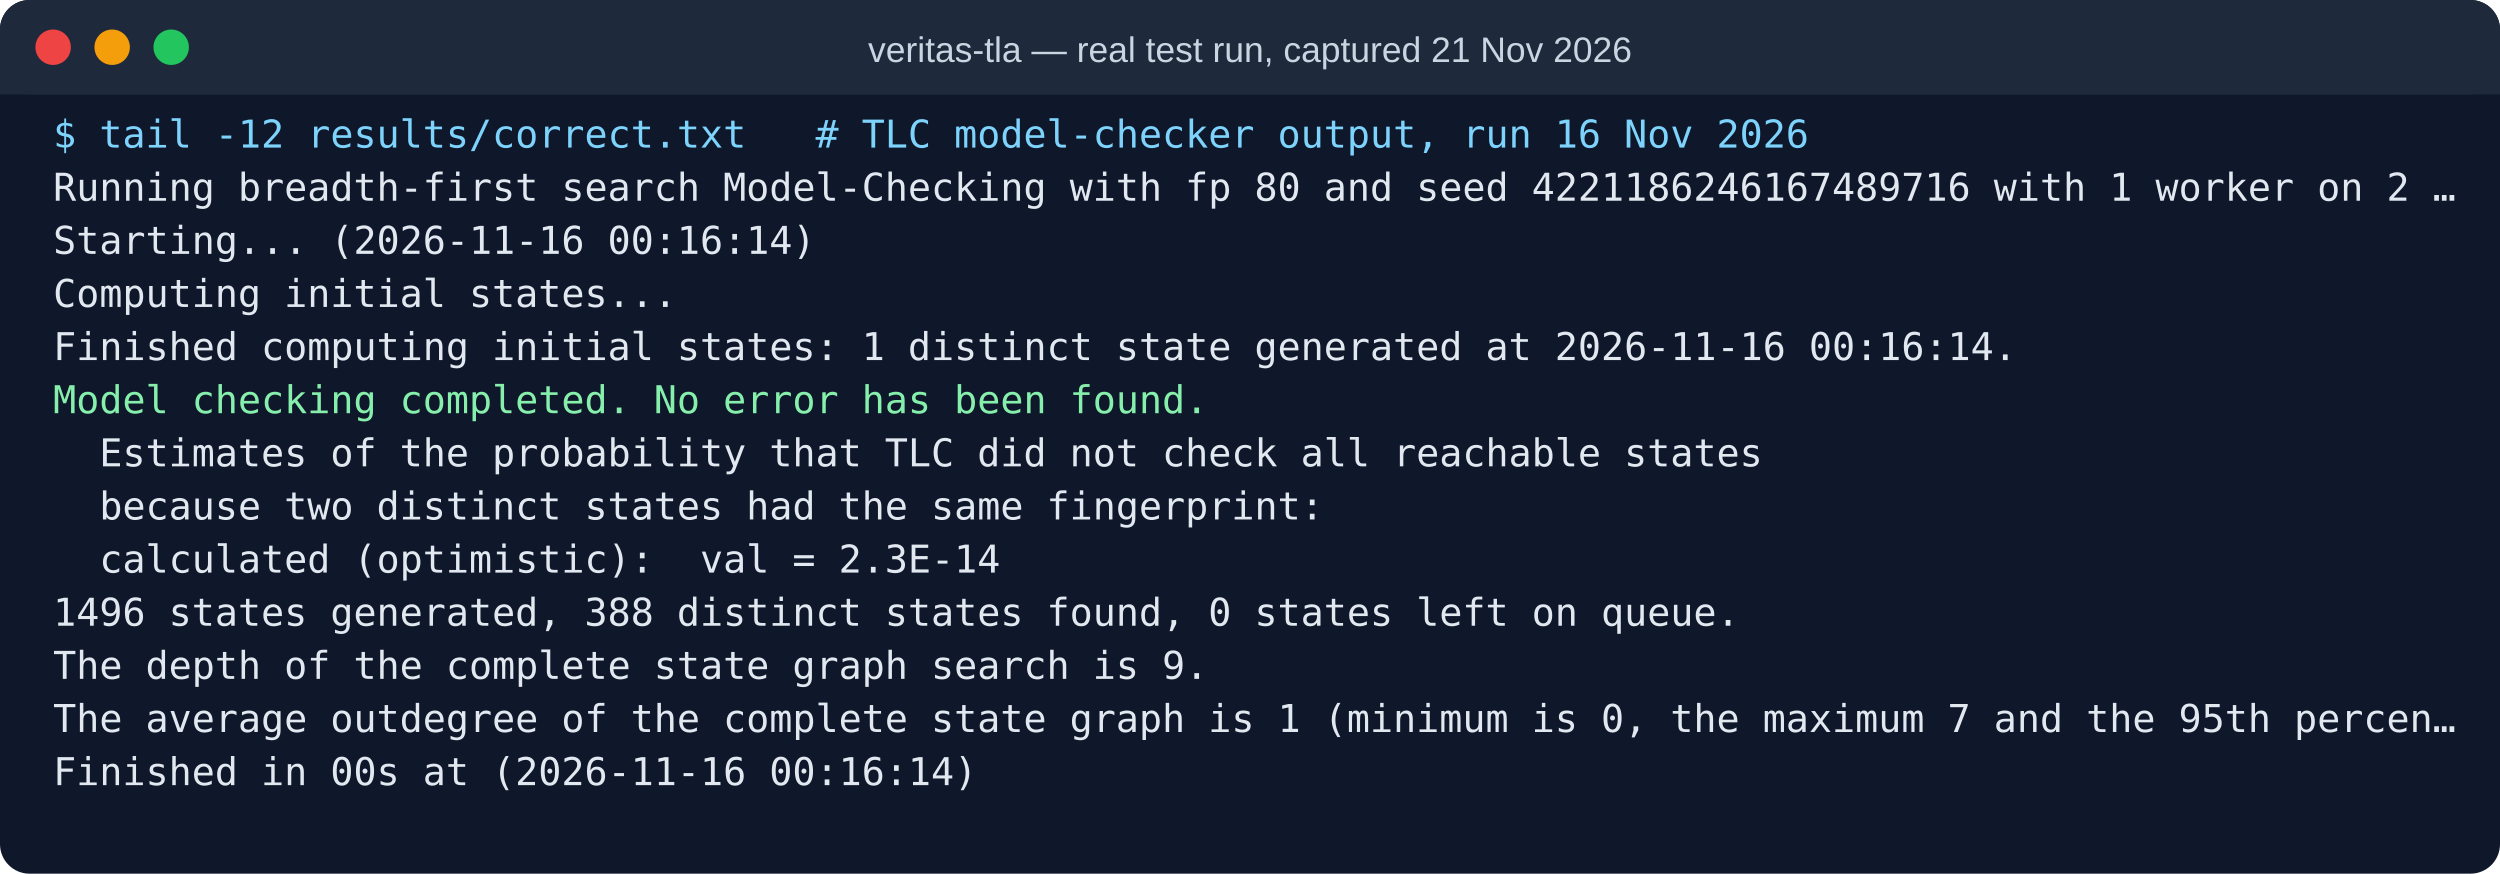
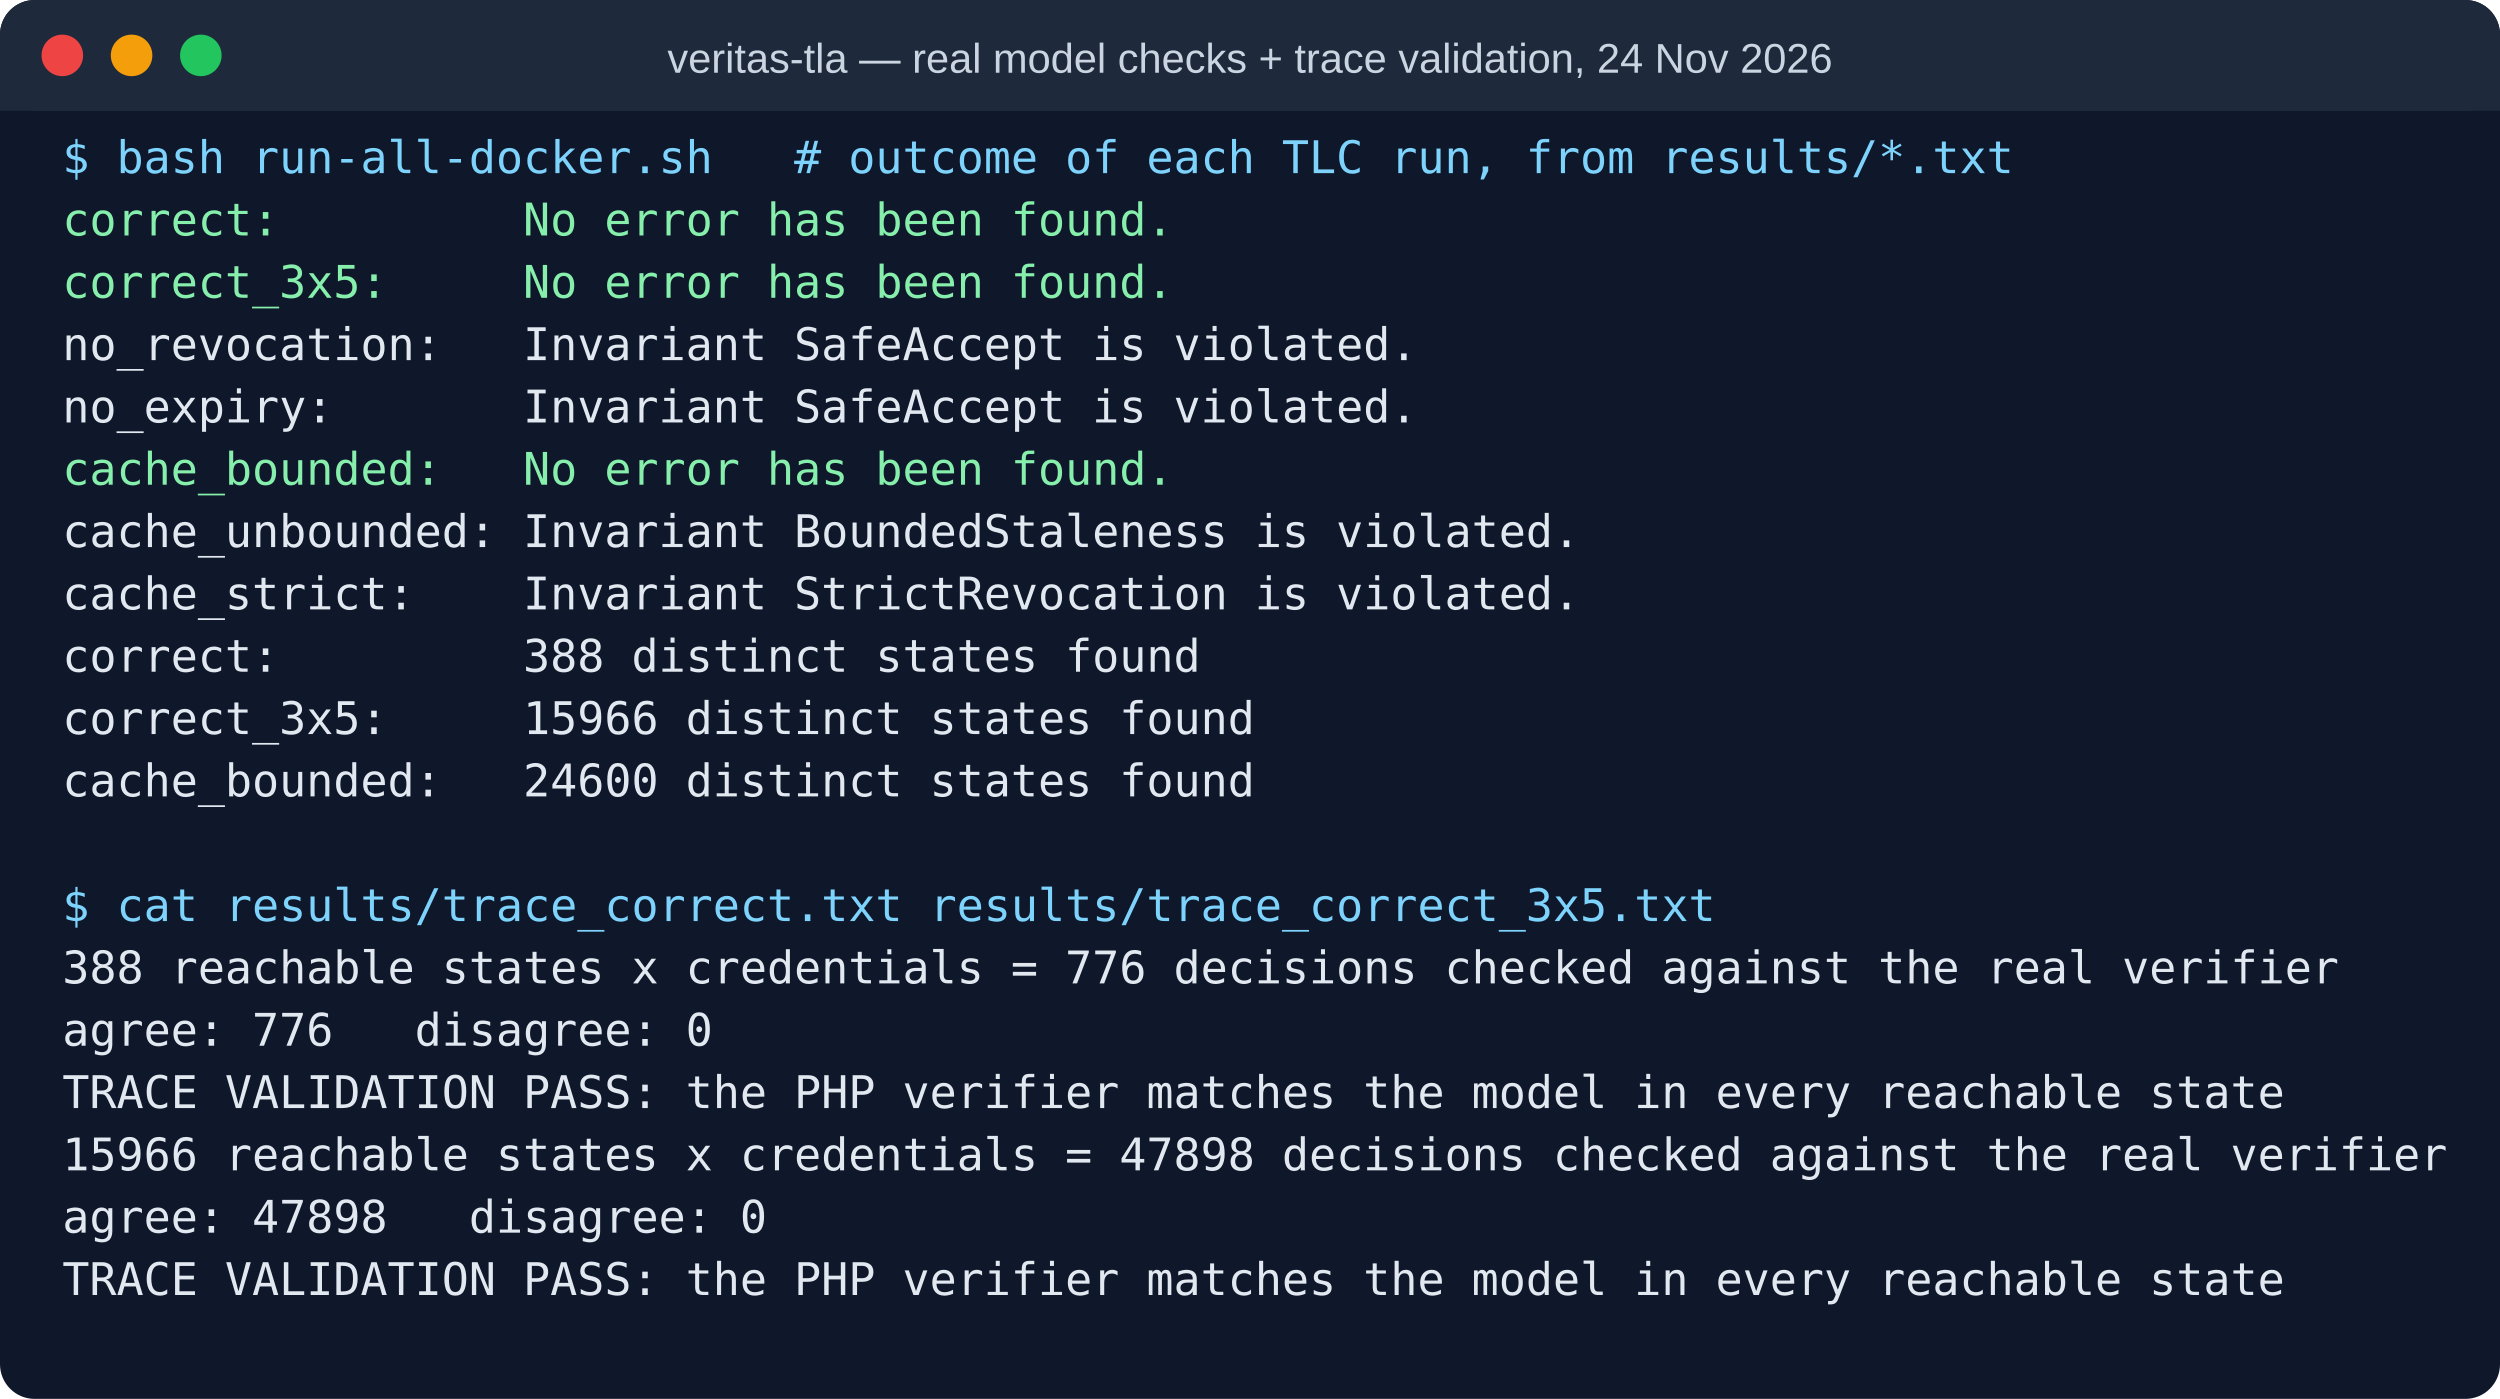
- <svg xmlns="http://www.w3.org/2000/svg" width="847" height="296" viewBox="0 0 847 296" role="img" aria-label="veritas-tla — real test run, captured 21 Nov 2026">
-   <rect width="847" height="296" rx="10" fill="#0f172a" />
-   <rect width="847" height="32" rx="10" fill="#1e293b" />
-   <rect y="22" width="847" height="10" fill="#1e293b" />
+ <svg xmlns="http://www.w3.org/2000/svg" width="722" height="404" viewBox="0 0 722 404" role="img" aria-label="veritas-tla — real model checks + trace validation, 24 Nov 2026">
+   <rect width="722" height="404" rx="10" fill="#0f172a" />
+   <rect width="722" height="32" rx="10" fill="#1e293b" />
+   <rect y="22" width="722" height="10" fill="#1e293b" />
  <circle cx="18" cy="16" r="6" fill="#ef4444" />
  <circle cx="38" cy="16" r="6" fill="#f59e0b" />
  <circle cx="58" cy="16" r="6" fill="#22c55e" />
-   <text x="423.5" y="21" text-anchor="middle" font-family="ui-sans-serif,Segoe UI,Arial" font-size="12" fill="#cbd5e1">veritas-tla — real test run, captured 21 Nov 2026</text>
+   <text x="361.0" y="21" text-anchor="middle" font-family="ui-sans-serif,Segoe UI,Arial" font-size="12" fill="#cbd5e1">veritas-tla — real model checks + trace validation, 24 Nov 2026</text>
  <g font-family="ui-monospace,Consolas,Menlo,monospace" font-size="13">
-     <text x="18" y="50" fill="#7dd3fc" xml:space="preserve">$ tail -12 results/correct.txt   # TLC model-checker output, run 16 Nov 2026</text>
-     <text x="18" y="68" fill="#e2e8f0" xml:space="preserve">Running breadth-first search Model-Checking with fp 80 and seed 4221186246167489716 with 1 worker on 2 …</text>
-     <text x="18" y="86" fill="#e2e8f0" xml:space="preserve">Starting... (2026-11-16 00:16:14)</text>
-     <text x="18" y="104" fill="#e2e8f0" xml:space="preserve">Computing initial states...</text>
-     <text x="18" y="122" fill="#e2e8f0" xml:space="preserve">Finished computing initial states: 1 distinct state generated at 2026-11-16 00:16:14.</text>
-     <text x="18" y="140" fill="#86efac" xml:space="preserve">Model checking completed. No error has been found.</text>
-     <text x="18" y="158" fill="#e2e8f0" xml:space="preserve">  Estimates of the probability that TLC did not check all reachable states</text>
-     <text x="18" y="176" fill="#e2e8f0" xml:space="preserve">  because two distinct states had the same fingerprint:</text>
-     <text x="18" y="194" fill="#e2e8f0" xml:space="preserve">  calculated (optimistic):  val = 2.3E-14</text>
-     <text x="18" y="212" fill="#e2e8f0" xml:space="preserve">1496 states generated, 388 distinct states found, 0 states left on queue.</text>
-     <text x="18" y="230" fill="#e2e8f0" xml:space="preserve">The depth of the complete state graph search is 9.</text>
-     <text x="18" y="248" fill="#e2e8f0" xml:space="preserve">The average outdegree of the complete state graph is 1 (minimum is 0, the maximum 7 and the 95th percen…</text>
-     <text x="18" y="266" fill="#e2e8f0" xml:space="preserve">Finished in 00s at (2026-11-16 00:16:14)</text>
+     <text x="18" y="50" fill="#7dd3fc" xml:space="preserve">$ bash run-all-docker.sh   # outcome of each TLC run, from results/*.txt</text>
+     <text x="18" y="68" fill="#86efac" xml:space="preserve">correct:         No error has been found.</text>
+     <text x="18" y="86" fill="#86efac" xml:space="preserve">correct_3x5:     No error has been found.</text>
+     <text x="18" y="104" fill="#e2e8f0" xml:space="preserve">no_revocation:   Invariant SafeAccept is violated.</text>
+     <text x="18" y="122" fill="#e2e8f0" xml:space="preserve">no_expiry:       Invariant SafeAccept is violated.</text>
+     <text x="18" y="140" fill="#86efac" xml:space="preserve">cache_bounded:   No error has been found.</text>
+     <text x="18" y="158" fill="#e2e8f0" xml:space="preserve">cache_unbounded: Invariant BoundedStaleness is violated.</text>
+     <text x="18" y="176" fill="#e2e8f0" xml:space="preserve">cache_strict:    Invariant StrictRevocation is violated.</text>
+     <text x="18" y="194" fill="#e2e8f0" xml:space="preserve">correct:         388 distinct states found</text>
+     <text x="18" y="212" fill="#e2e8f0" xml:space="preserve">correct_3x5:     15966 distinct states found</text>
+     <text x="18" y="230" fill="#e2e8f0" xml:space="preserve">cache_bounded:   24600 distinct states found</text>
+     <text x="18" y="248" fill="#e2e8f0" xml:space="preserve" />
+     <text x="18" y="266" fill="#7dd3fc" xml:space="preserve">$ cat results/trace_correct.txt results/trace_correct_3x5.txt</text>
+     <text x="18" y="284" fill="#e2e8f0" xml:space="preserve">388 reachable states x credentials = 776 decisions checked against the real verifier</text>
+     <text x="18" y="302" fill="#e2e8f0" xml:space="preserve">agree: 776   disagree: 0</text>
+     <text x="18" y="320" fill="#e2e8f0" xml:space="preserve">TRACE VALIDATION PASS: the PHP verifier matches the model in every reachable state</text>
+     <text x="18" y="338" fill="#e2e8f0" xml:space="preserve">15966 reachable states x credentials = 47898 decisions checked against the real verifier</text>
+     <text x="18" y="356" fill="#e2e8f0" xml:space="preserve">agree: 47898   disagree: 0</text>
+     <text x="18" y="374" fill="#e2e8f0" xml:space="preserve">TRACE VALIDATION PASS: the PHP verifier matches the model in every reachable state</text>
  </g>
</svg>
